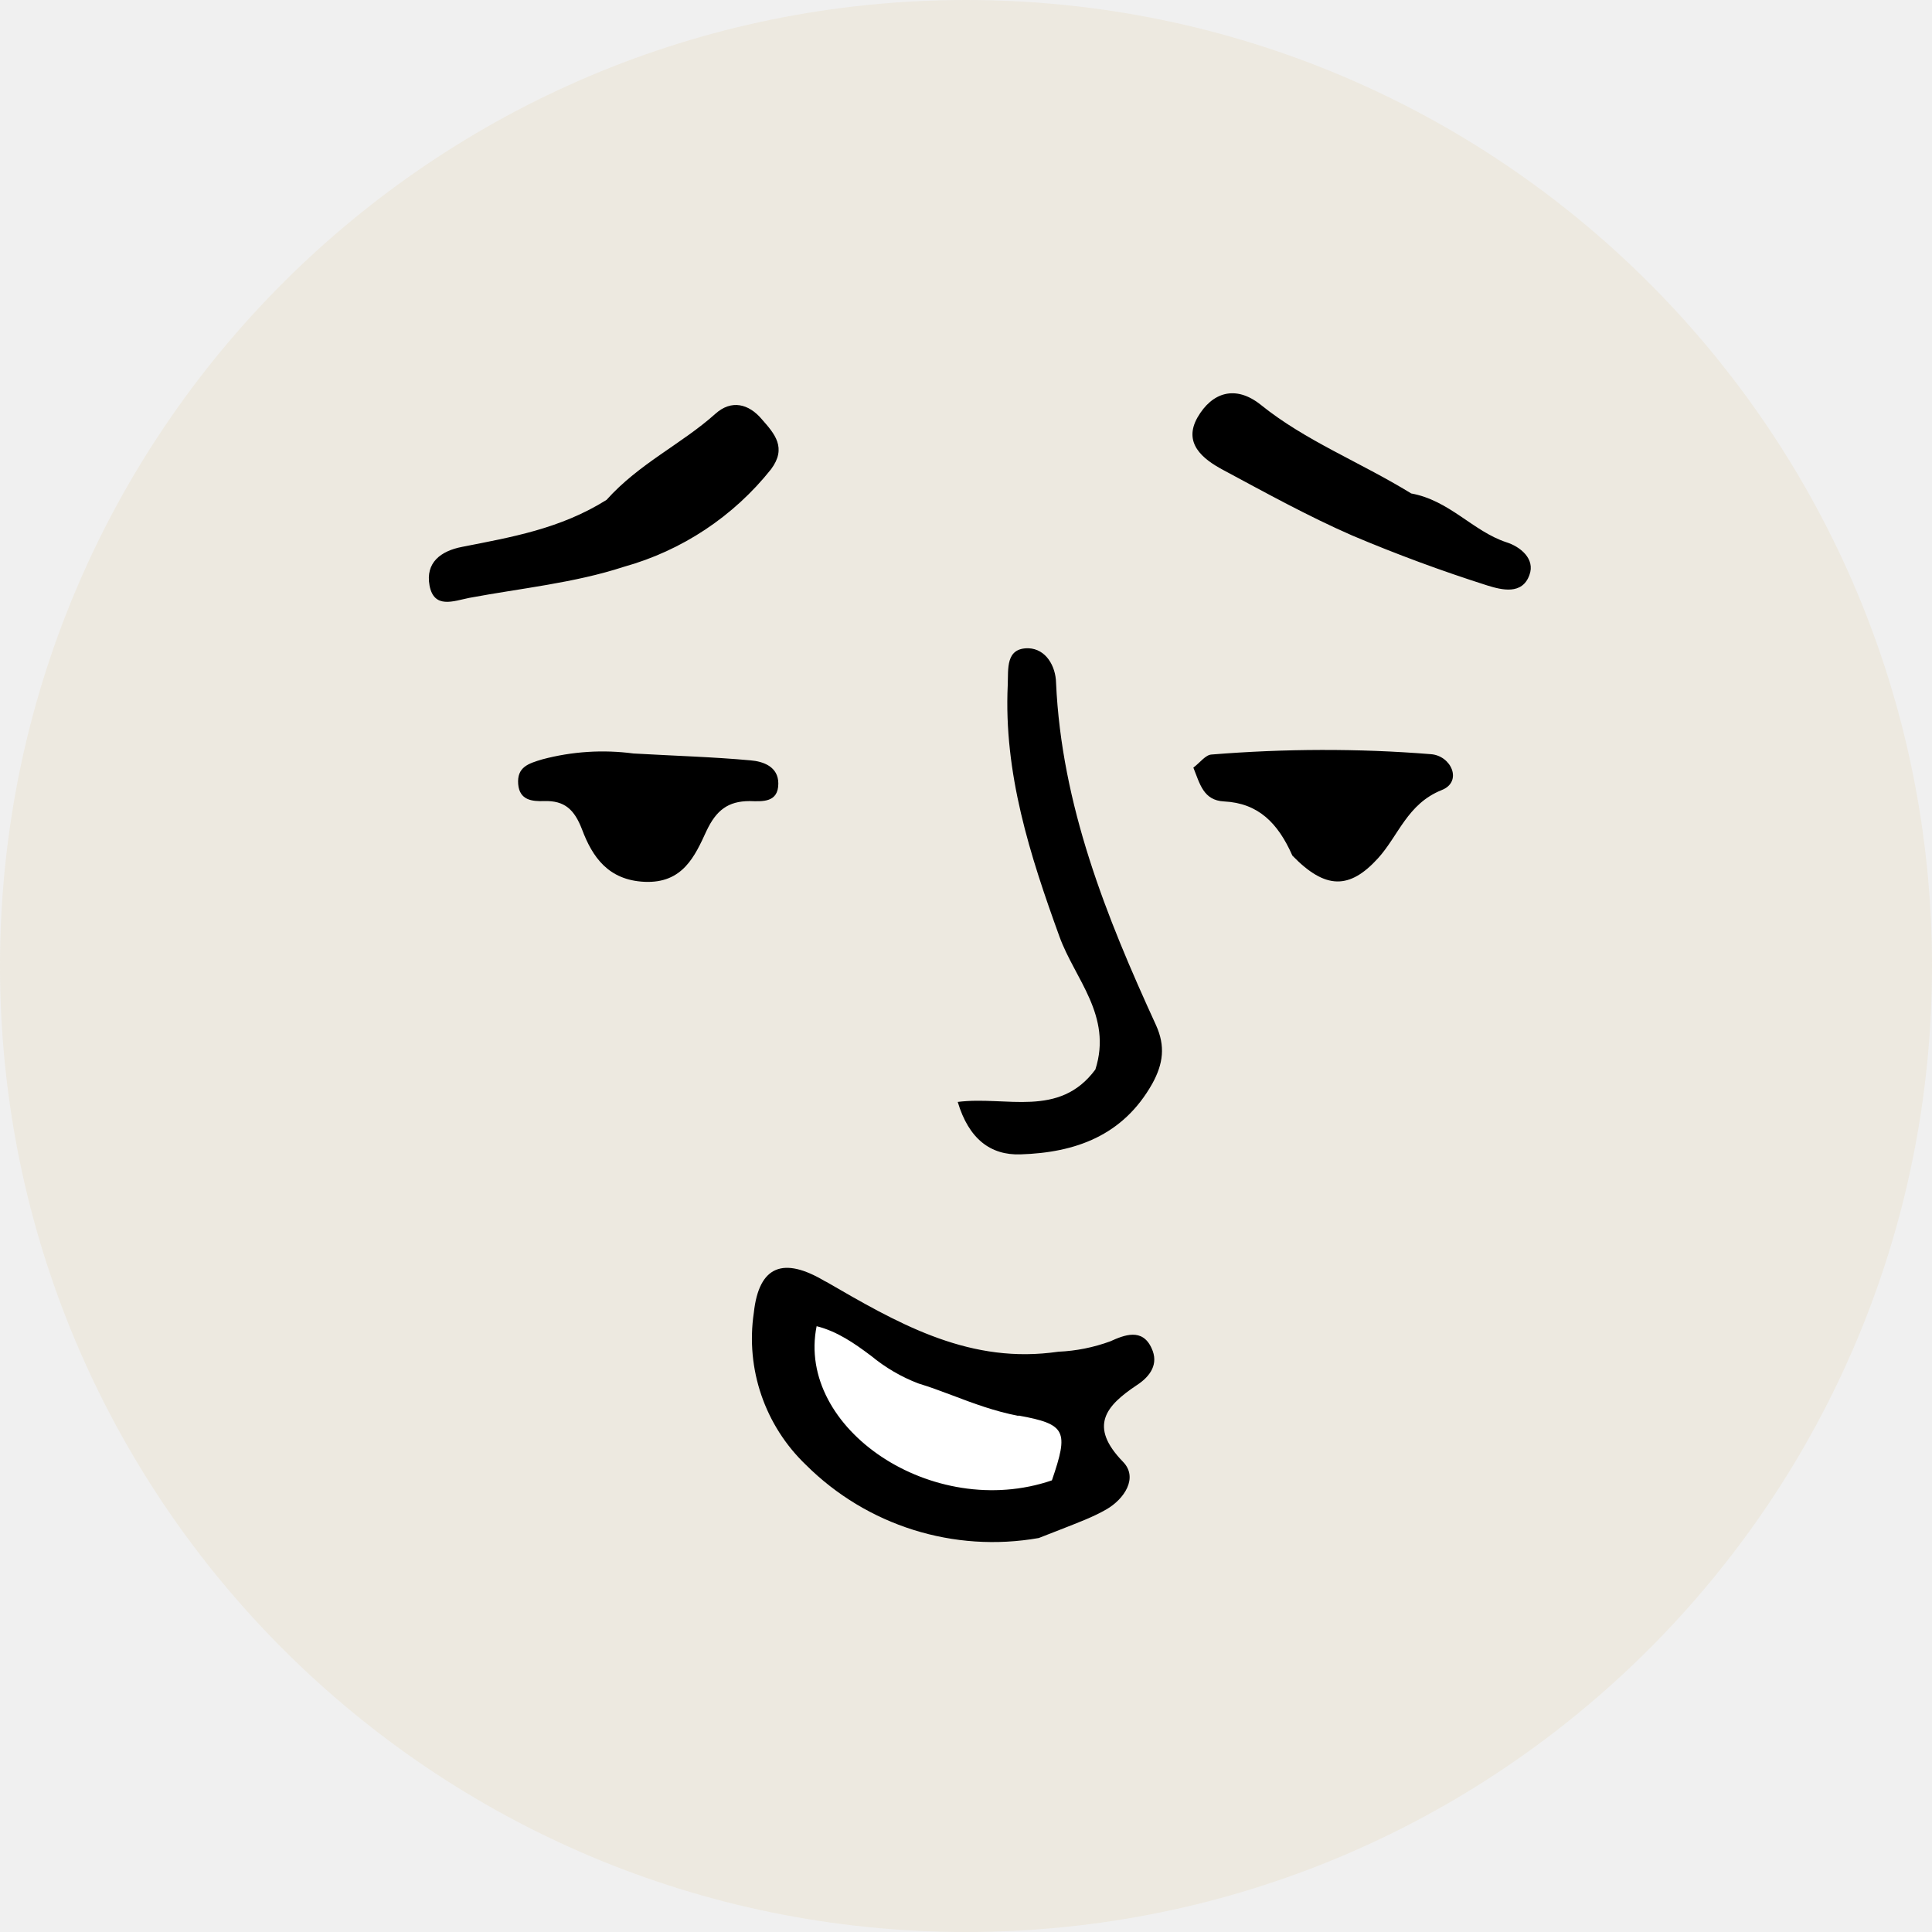
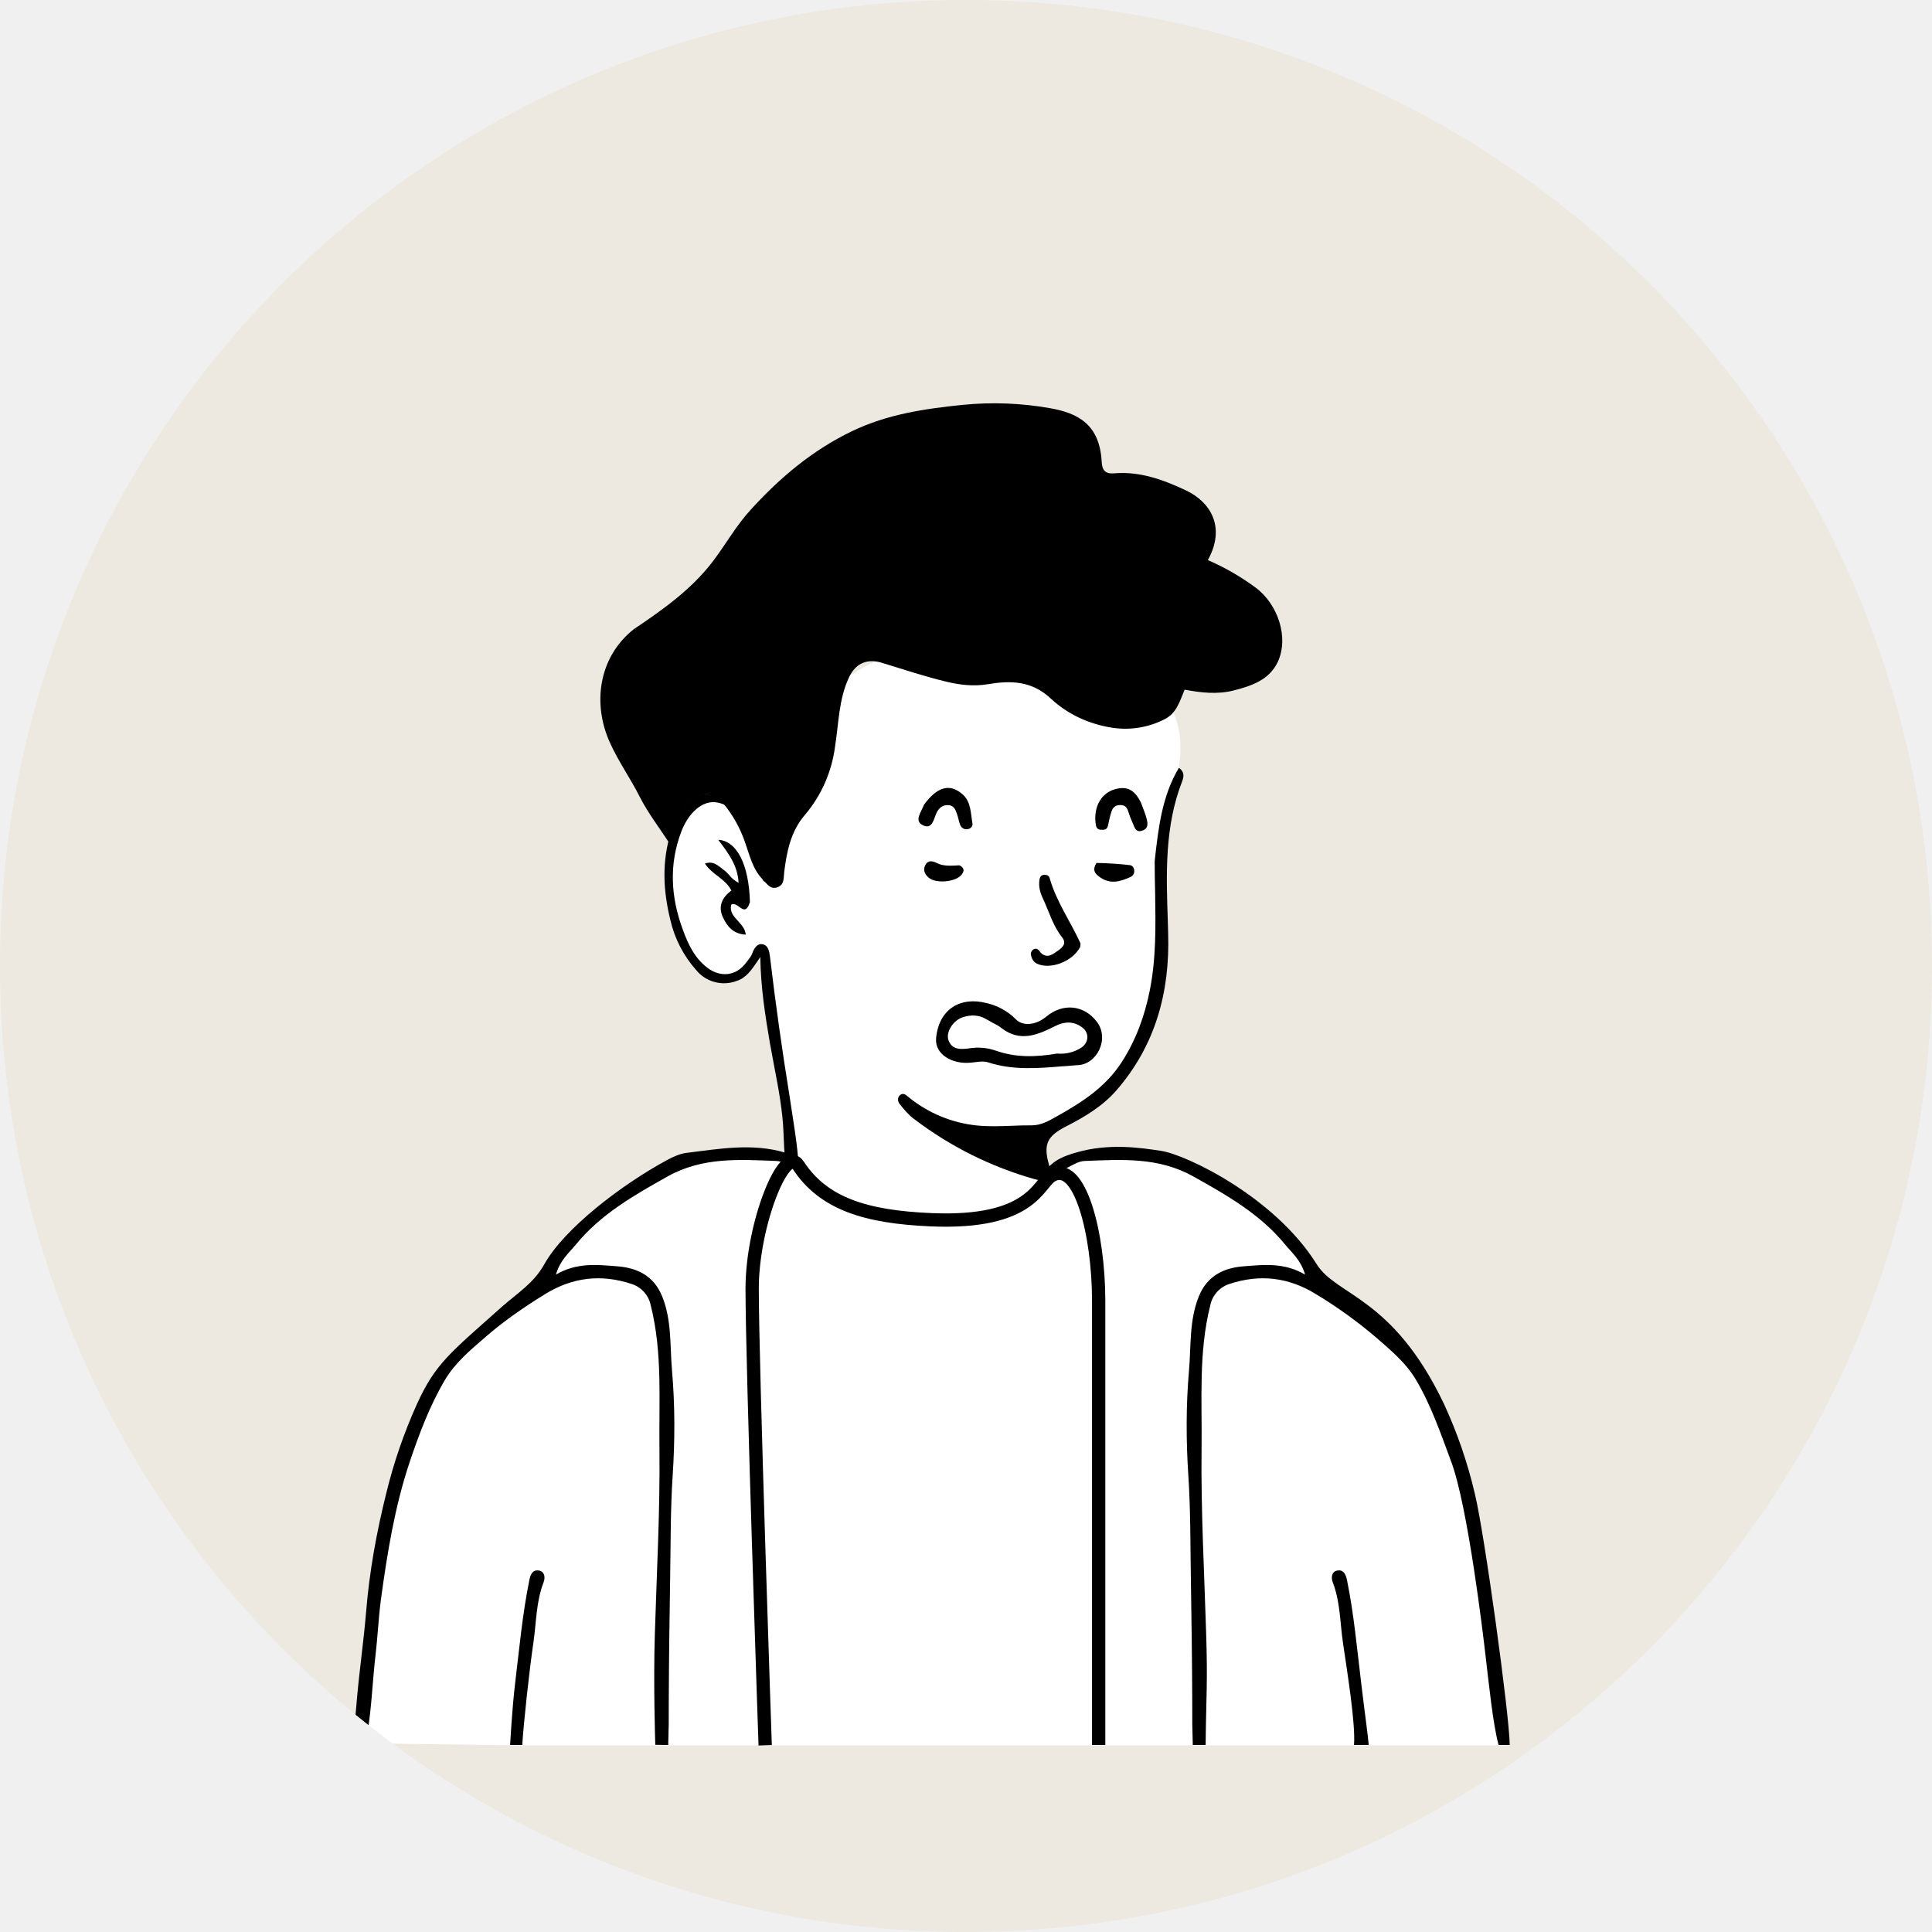
- <svg xmlns="http://www.w3.org/2000/svg" viewBox="0 0 560 560" fill="none" shape-rendering="auto" width="128" height="128">
+ <svg xmlns="http://www.w3.org/2000/svg" viewBox="0 0 1744 1744" fill="none" shape-rendering="auto" width="160" height="160">
  <mask id="viewboxMask">
-     <rect width="560" height="560" rx="280" ry="280" x="0" y="0" fill="#fff" />
+     <rect width="1744" height="1744" rx="872" ry="872" x="0" y="0" fill="#fff" />
  </mask>
  <g mask="url(#viewboxMask)">
-     <rect fill="#EDE9E0" width="560" height="560" x="0" y="0" />
-     <g transform="translate(136 328)">
-       <path d="M169 101c4.8-14.2 4-16.2-9.8-18.7-10.2-1.8-19.3-6.3-29-9.4-11-3.5-18-13.8-29.5-16.5-6 29.8 33.7 56.5 68.2 44.6Z" fill="#fff" />
-       <path fill-rule="evenodd" clip-rule="evenodd" d="M97.6 96.6a76.7 76.7 0 0 0 67.5 21.2l6.4-2.5c4.8-1.9 9.2-3.5 13.2-5.8 5.2-3 9.3-9.2 4.8-13.8-10-10.3-5-16.2 4-22.2 4-2.6 6.4-6.2 4.3-10.7-2.7-6-8-3.8-12-2a50 50 0 0 1-15 3l-2.4.3c-24.8 2.8-44.9-9-64.8-20.5l-.6-.3c-11.8-7-19-4.6-20.5 9.2a50.7 50.7 0 0 0 15.1 44.1Zm61.6-14.3c13.9 2.5 14.6 4.5 9.7 18.8-34.5 11.8-74.2-15-68.2-44.7 6 1.5 11 5 15.8 8.6a49 49 0 0 0 13.7 8c3.3 1 6.5 2.2 9.7 3.4 6.3 2.4 12.5 4.7 19.3 6Z" fill="#000" />
-     </g>
-     <g transform="translate(246 125)">
-       <path d="M71.5 185c5-15.6-6-26.3-10.4-38.5-8.6-23.7-16.2-47.4-15-73 .2-4.6-.7-10.7 6-10.6 5.1.2 7.9 5.2 8 10 1.6 35.5 14.5 67.7 29 99.3 2.7 6 2.1 11.1-1.1 16.9-8.5 15.1-22.3 20-38.2 20.5-8.7.3-15-4.5-18.2-15.2 14-1.8 29.4 4.8 39.9-9.4Z" fill="#000" />
-     </g>
-     <g transform="translate(-45 137)">
-       <path d="M419.6 111c-4.2-9.5-9.9-15.2-19.8-15.7-6-.3-7-5.1-8.9-9.8 2-1.5 3.5-3.7 5.3-3.8 21.1-1.7 42.4-1.8 63.5-.1 6 .4 9.3 8 3.2 10.4-10 4-12.5 13.2-18.5 19.8-8.2 9-15.2 9.1-24.8-.8ZM228.6 81.4c12.2.7 23.1 1 34 2 3.6.3 8 1.8 8 6.7 0 5.6-4.6 5.2-8.3 5.1-6.3 0-9.7 2.7-12.5 8.6-3.4 7.4-6.9 15.3-18 14.8-10.5-.5-15.1-7.2-18.1-15.2-2.2-5.7-5-8.4-11-8.2-3.4.1-7.1-.2-7.5-4.9-.4-5 3-6 7-7.2a67.9 67.9 0 0 1 26.4-1.7Z" fill="#000" />
-     </g>
-     <g transform="translate(-45 137)" />
-     <g transform="translate(119 114)">
-       <path d="M56.8 30.9c9.5-10.6 21.8-16.2 31.6-25C93 1.8 98 3 101.8 7.5c3.8 4.3 7.3 8.3 2.7 14.5a83 83 0 0 1-42.7 28.3C47.4 55 32 56.5 17 59.3c-4.5.9-10.2 3.3-11.5-3.6-1.2-6.6 3.2-10 9.5-11.2 14.2-2.8 28.4-5.2 41.8-13.6ZM289.9 29c11.3 2 18 11 27.8 14.2 3.8 1.2 8.4 4.7 6.6 9.5-2.1 5.8-8 4.3-12.2 3a450.2 450.2 0 0 1-39.2-14.5c-12.8-5.6-25.1-12.4-37.4-19-6-3.2-11.6-7.8-7.4-15.2 4.2-7.3 11-9.5 18.3-3.7C259.4 13.8 275 19.8 290 29Z" fill="#000" />
+     <rect fill="#EDE9E0" width="1744" height="1744" x="0" y="0" />
+     <g transform="translate(174.4 174.4) scale(0.8)">
+       <g transform="translate(531 487)">
+         <path d="M554 727.7c-99.2 297-363.8 388.6-503.7 19.8-19.3-50.7 31-69.5 66.2-91.9 24.1-15.3 36.8-28.5 35.3-42.2-7-64.4-36.9-243.8-36.9-243.8l-3-5.8s.7-1.6-2.2 1.2c-3 3-9.9 34.2-37 34.2-24.5 0-49.2-10.9-61-86.3C7.2 285.6 9.6 214 40 201c12.5-5.3 24-7.2 35.2-.8 11.3 6.4-13-22 112-126C268.4 6.4 396.7-3.5 448.5 8 500.3 19.5 552 44.8 574.9 98.5c27.8 65-25.9 114.3-14 262.5-2.2 53.6.8 171.2-146.6 210.6-28 7.5-19.3 48.4 22.7 58.4 67 21 117 72.3 117 97.9" fill="#fff" />
+         <path fill-rule="evenodd" clip-rule="evenodd" d="m554 266.2.1-1.4c4.1-36.4 8.2-71.7 27.1-103.4 6.5 4.4 5.7 10 3.7 15.2-19.9 51.2-18 104.4-16.2 157.6l.4 14c2.1 66.4-14.5 126.8-58.7 177.5-15.4 17.6-35.8 29.8-56.5 40.3-21.4 11-25.9 20.1-19.2 43.6l.8 2.6c1.4 3.9 2.8 7.9-1 11.8-4.5 4.6-9.5 3.3-14.8 1.8l-.6-.1a406.4 406.4 0 0 1-137-68.3c-6-4.4-10.8-10.3-15.5-16.1l-.3-.4c-2.5-3-3-7.8.5-10.4 3.3-2.5 5.8-.5 8.7 1.8l1 .9a145.5 145.5 0 0 0 76.3 31.7c13.4 1.4 26.6.9 40 .4 7.4-.3 14.8-.6 22.3-.5 10.2 0 18.7-4.7 26.7-9.2l2.8-1.6c27.8-15.5 54.3-32.8 72.2-60.7 16.1-25 25.9-52.2 31.6-80.9 7.2-36.1 6.6-72.7 6-109.8-.3-12-.5-24.2-.5-36.4ZM50.6 190.8c21.9-1.7 34 11.2 44.3 26.3a140.4 140.4 0 0 1 22.4 61.5c.5 3.7 1 7.6-1.2 11.3-4.5.6-4.9-3-5-5.6-.5-20.7-9.7-38.7-18.9-56.1-6.6-12.5-16.2-24.6-31.4-27.6-17.2-3.5-33 12-40.8 32.2-14.5 37.6-12 74.6 1.4 111 5.8 15.9 13.1 32.1 27.8 43.2 14.8 11.3 32.7 9.3 43.6-5.7l2-2.5c2-2.6 4-5.1 5-8 2.1-5.8 5.4-11.2 11.3-10.4 6.8 1 8 8.3 8.7 14a3661 3661 0 0 0 22 156.7l5.9 38.8c2.6 17.1 5.6 41.7 3.6 52.1a28 28 0 0 0-.3 2.2c-.4 2.8-.6 5-4.2 5.5-4.9.8-7-2-7.7-6.4-2.3-17-3-23.6-4-49.6-.9-25.2-5.6-50-10.4-74.9l-5-27c-5.2-30.8-10.3-62-10.8-97l-2 3c-7.6 11.3-13.7 20.5-24.5 24a40.5 40.5 0 0 1-46.1-12.5 127.8 127.8 0 0 1-28.8-55.8c-8.4-34-9.9-67.1.9-100.6 5.2-16.1 23.7-44.7 42.2-42Zm34.6 127.5c4.4 3.2 8.4 6 12-5.4-1.1-42.2-14.7-69.2-35.8-70.3 11.2 14.6 22 28.8 23 48.5a32.3 32.3 0 0 1-10.7-8.8c-2-2.2-4-4.4-6.5-6l-3-2.4c-4.8-3.6-9.7-7.4-17.8-4.5 3.8 5.8 9 10 14.3 14 6 4.7 12 9.3 15.6 16.5-10.6 7.7-15.2 17.7-9.7 29.9 4.8 10.5 11.9 19.2 25.9 19.8-.6-6.3-4.7-10.9-8.8-15.4-5-5.4-9.7-10.6-7.5-18.6 3.2-1.5 6.2.7 9 2.7Z" fill="#000" />
+       </g>
+       <g transform="translate(178 1057)">
+         <path d="M1301.3 694.3S1276 480.8 1263 423.6c-25.7-111.8-73.3-201.4-135.3-220.5-29.6-9.2-39.4-34-47-53.2-3-7.8-5.8-14.7-9.3-19.2C1040 90.7 975 50.5 941 37.3 914.5 27 838.5 20.6 813 30.7c-11.5 4.5-16.2 11-17.6 18.5-1.5.5-3 1.1-4.4 2-3.3 1.8-6 5-9.5 9C768 75.7 745 102.1 653.7 98c-72.5-3.2-120.5-13.8-149-58.3-2.3-3.6-5-4.8-8-4.2a223.7 223.7 0 0 0-163 19C316.2 64 219.4 158.4 218.4 163.7c-2 10.6-25.6 28-55.2 47.6C100.9 252.4 73.6 333 49.3 404.4l-6.6 19.2C31.8 455.2 6.1 692 6.1 692l176 2.3h1119.2Z" fill="#fff" />
+         <mask id="bodyVariant07-a" style="mask-type:luminance" maskUnits="userSpaceOnUse" x="453" y="259" width="392" height="433">
+           <path d="m467 692-14-432.5h392V692H467Z" fill="#fff" />
+         </mask>
+         <g mask="url(#bodyVariant07-a)">
+           <g transform="translate(396 278)" style="mix-blend-mode:difference">
+             <g fill="#fff">
+               <path d="m302.9 264.7-.5.1h.5Z" />
+               <path d="M410.3 250c-3-10-7.3-19.7-13-28.5a217.4 217.4 0 0 0-24.8-32.8 410 410 0 0 0-64.7-54.4 371.2 371.2 0 0 0-53.1-30A199.3 199.3 0 0 0 188 83.5c-12-.9-24.3-.1-36.2 2.3 11 1 22 2.8 32.7 5.4 14.8 4 33.2 11.6 49.3 18.1 20.5 9 40.7 18.8 59.8 30.5 29.6 19 53.5 38 76.8 62.8 12.4 14.3 20.5 25 28.4 40.5 3.7 8 6.4 16.6 8 25.3.8 6.1.7 5 .8 8.6v1.4l-.4 2.8v.1a44.4 44.4 0 0 1-19.2 27.3c-26.3 17-53 25.7-84.3 24.3-20.5-.8-41.7-6-58.8-10.7a385.2 385.2 0 0 1-61.8-22.6c-17-8-33.5-17.2-48.2-29-16.7-13.3-31.1-24.6-45-42.6-9.2-11.8-14.4-19.2-19.9-33l-.8-2.5c-1.6-5.4-1-2.5-1.7-8.3.2-3.5-.8-8 2.4-13.3a63 63 0 0 1 33.3-24c7.4-2.3 21.7-4.6 32.5-4.7 8-.1 16 1.2 23.9 2.4 15.7 2.8 28.7 6.9 44.7 13.5 14.7 6 29 12.8 42.9 20.4 29.1 16.6 63 42.2 70.4 67.4l.4 1.6v.2c.3 1.2.5 2.5.6 3.7v.3a114.5 114.5 0 0 0-.2 1.7l-.3 1.3c-1.5 4-7 7.6-15.3 10.1h-.3l-.3.2h.1a86 86 0 0 1-16.3 1.6c-9.5.1-18.9-1.6-28-3.8a126.6 126.6 0 0 1-38.1-15.5 189 189 0 0 1-26.9-18.4c-5.9-5-11.6-10.3-16.3-16.6-2-3-2.9-4.1-3.9-7.7a39.8 39.8 0 0 1 .2-.8l.2-.3v-.2l1.2-1.3.3-.4.3-.2c2.8-1.9 5.9-3.3 9-4.3 4-1.1 8.2-1.7 12.3-1.7a100.8 100.8 0 0 1 45.5 11.7 103 103 0 0 0-11.2-8.6c-12.8-8.2-29.1-15.6-44.6-14.2-12.4 1.7-19.9 6.7-20.1 20-.2 12.2 8.1 22.3 16.5 30.3 6.3 6 13 11.6 20.3 16.6a213.5 213.5 0 0 0 34 19c7.7 3 15.6 5.5 23.7 7.2 9.6 2.2 19.5 3.6 29.3 3 6.7-.3 13.5-1.1 19.7-3.8 25-9.7 16.6-42 3.8-58.7a158.2 158.2 0 0 0-36.9-35.3 284 284 0 0 0-51.1-29.7c-14-6.3-28-12.5-42.8-16.8a209.3 209.3 0 0 0-39.5-7.7c-7.8-.4-15.6 0-23.2 1.1A76.8 76.8 0 0 0 77.2 147a49.5 49.5 0 0 0-13 15.9 49.1 49.1 0 0 0-3.4 24c1.6 18.5 11.9 35 22.9 49.6a187.5 187.5 0 0 0 30.9 32.4c11.3 9.5 22.6 19.1 35 27 25.6 16 53.7 27.7 82.4 36.6 28.4 8.3 57.8 16 87.6 14.2a144 144 0 0 0 75.9-29 55.6 55.6 0 0 0 19-35.6 90 90 0 0 0-4.2-32Z" />
+               <path fill-rule="evenodd" clip-rule="evenodd" d="M528.4 299.2c2 3 4 6.1 4.8 9.6 1 4.7 1.3 11-3 14.2-2.5 1.4-5.6 1.7-8.5 2l-1.4.1c-5.3.4-10.6.5-15.9.4h-.4c-2.8 5.2-5.5 10.5-8 16 1.3-5.1 3-10.6 5-16.2a213 213 0 0 1-8-.5 142.3 142.3 0 0 0 3.3 8.2l-.5-.7-.6-1c-1.4-2.1-2.8-4.3-4-6.6a126.6 126.6 0 0 1-26-5c-5-1.5-10.6-3.3-12.2-8.7-1.3-5-.3-11 4.2-14a142 142 0 0 1 18.1-12.4c-.7-3-1.4-6.3-1.8-9.5-.7-7.3-1.7-22.4 9-22.2 4.4 1 7.9 4 11.2 6.8l1.6 1.3a150.9 150.9 0 0 1 8.8 8.5c3.8-1.7 7.7-3 11.6-4.2 3.1-.8 6.4-1.4 9.5-.4 3.8 2 4 7 3.5 10.8-.5 2.8-1.4 5.4-2.7 7.9l-3.5 7.1c2 2.6 3.8 5.3 5.6 8l.3.5Zm-8.8-20.8c-1.7.3-3.4.7-5 1.3l-.4.1-.5.2 3.6 4.2 2.4-5.8Zm-37.2-11.6 4 2c2.5 1.8 4.9 3.7 7 5.8a349 349 0 0 0-12.5 6.8 58.4 58.4 0 0 1-1-14.2l.8-.4h1.7Zm-3.3 30.2c-4.7 2.7-9.4 5.6-13.8 8.7 6 2 12.4 3.4 18.8 4.2a244.4 244.4 0 0 1-5-13Zm9 13.4-4.3-16v-.1l2.8-1.6c5.4-3 11-6 16.6-8.5a222 222 0 0 1 9.6 10.8l-6.6 16.5c-6 0-12.2-.4-18-1Zm29.3-9.7-5.8 10.8c4.3 0 8.6-.3 12.9-.8l-.9-1.4c-2-2.9-4-5.8-6.2-8.6Z" />
+               <path d="M262.6 221.8c2 6.7 3.6 10.8-3.4 12.4-5.4 1.1-11 .5-16.4.4-.8 0-1.1 0-.2.3a45 45 0 0 0 9.6 3.6c12.6 3.2 17.6-6.8 10.4-16.7ZM412.8 353.9c-4.7 2.5-9.9 4.1-15 5.8a237 237 0 0 1-21.2 5.6 261 261 0 0 1-58.3 5c-22.6-1-45-4.8-66.8-11-18-5-45.7-11.8-72.3-22.3l-5.7-2.3a851 851 0 0 0 56.3 29.5 196.2 196.2 0 0 0 55.3 16.5c18.7 3.2 37.7 4.2 56.7 3 10.3-.6 20.8-1.6 30.9-4.3a134 134 0 0 0 39-17.4c8.7-6.3 15-15 21.4-23.6-6.6 5.7-12.6 11.2-20.3 15.5ZM391.5 147.3l-4.2-2.4 7.3 7a340.7 340.7 0 0 1 50.5 71.3c-8.6-31-23-61.4-53.6-76ZM18.6 152c5.3-8.4 19-25 29-31.4A100 100 0 0 1 75.5 106a95.2 95.2 0 0 1 21.2-2.5 69.2 69.2 0 0 0-23.6-2.9A78.2 78.2 0 0 0 44 111c-13.7 8-24 20.7-32 34.1a89.6 89.6 0 0 0-11 45c.8 19.6 8 38.5 18.3 55a300 300 0 0 0 38 44.2l15.1 14.5A518 518 0 0 1 27.1 242c-14.5-23.5-21.2-43.7-18.5-62.6a64 64 0 0 1 10-27.5Z" />
+               <path fill-rule="evenodd" clip-rule="evenodd" d="M134.7 341.1c-1.8-3-3.7-6-5.8-8.9l-.6-.7-.5-.6 1.4-2.6c1.3-2.1 2.5-4.3 3.3-6.7.8-3.5.8-8.2-2.3-10.6a7 7 0 0 0-4.4 0 43.7 43.7 0 0 0-11.4 4.2A264.7 264.7 0 0 0 91.6 294c-1-.9-2.1-1.8-3.4-2.4-3.5-1.4-5 3.2-5.3 5.8a64.1 64.1 0 0 0 2.5 20.5c1 4.3 2.3 8.6 3.7 12.8l-4 2.8-.7.5-9.8 7c-3 2.3-6.4 4.9-7 8.9-.7 3.5-.5 8.3 2.9 10.4 3.6 1.2 7.5 1.5 11.4 1.8l2.4.2c5.3.4 10.6.4 16 .1 2.3 6.7 4.7 13.4 7.3 20 .2.9.7 1.7 1.3 2.4-.7-1.2-1-2.6-1.2-4l-.4-1.9-1.5-6.5-2.2-10.2c2 0 4.1-.2 6.2-.4-1.2 4.6-2.1 9.4-2.7 14.1 1.4-4.9 3.1-9.7 5.1-14.3a464.7 464.7 0 0 0 10.6-1.2l7.8-1c1.2-.2 2.4-.6 3.6-1a7 7 0 0 0 2.4-3c2-4.7.8-10-2-14.2Zm-44-32.9c4.8 4 9.3 8 13.6 12.4l-9.4 6c-1.7-6.7-3.2-13-4.2-18.4Zm2.5 34.4-8.4 5.7c3.5.2 7 .3 10.5.2l-2.1-6Zm7.3 5.8-2.3-9.2 4.7-3c3.1-2 6.8-4.2 10.5-6.2 1.6 1.8 3.4 3.7 5 5.7a230.1 230.1 0 0 0-4.3 11.6c-4.5.5-9 .9-13.6 1Zm19.8-3.5-1 1.9 7.2-1c-1-1.5-2.5-3.3-4-5.2l-.5 1-1.7 3.3ZM380.5 75.7c-1.2-2-3-3.5-5.2-4.4l-8-3.8c.3-14 .3-27.9-.3-41.8-.3-2-1.1-5.4-3.7-4.6a17.3 17.3 0 0 0-3.6 5 341 341 0 0 1-19.6 29.4 646.9 646.9 0 0 0-43.3-16.7c-1.8-.6-3.6-1.2-5.3-.4-4.3 3.3-3.8 10.2-1.7 14.6a64 64 0 0 0 9.8 12.5l.2.2c5.4 5.8 11.2 11.1 17 16.4l1.6 1.4 1 1a5872 5872 0 0 1-15 9.4 27 27 0 0 0-5.7 4 6 6 0 0 0 0 6.6 3 3 0 0 0 2.6.8c1.5 0 3-.3 4.6-.5 5.1-.9 10.2-2 15.3-3.1l5-1.2 9-2a3942 3942 0 0 0 12.6 11.1c4.2 3.7 10.2 9 14.2 5.6 3.4-3.3 3.8-8.2 4.1-12.7l.2-2.3.5-8.6 6.2-1.2c.5 0 1-.2 1.4-.3 1.4-.3 2.8-.6 4-1.3 4-2.9 4-9 2-13Zm-20-12.7v1.4l-9.3-4.1 5.6-6a57 57 0 0 0-8.4 4.8 242.4 242.4 0 0 1-4-1.7l-1.4-.6c6.5-6.2 12.5-12.8 18-19.8-.3 7.4-.4 16.6-.5 26Zm-55-7A1166.6 1166.6 0 0 0 337 85a225.8 225.8 0 0 1 23.2-6v-.5c-5.7-2.6-11.5-5-17.3-7.5l-3.5-1.5a55 55 0 0 1-5.6 3 94 94 0 0 1 3.5-3.9l-5-2.1a54 54 0 0 0-.7.6l.4-.5.1-.2c-8.8-3.6-17.6-7.2-26.6-10.5Zm5 38.4c3.3-3 6.5-6.2 9.6-9.4l4.5 4.1a556 556 0 0 0-14 5.3Zm38.5 1 1.8 1.7 1 .9c1.5 1.2 3.7 3.2 6.7 4.4h.5c.3-2.6.6-5.7.7-9.3L349 95.4Z" />
+             </g>
+           </g>
+         </g>
+         <path d="M467.4 694.3S452.7 266.8 452.7 179c0-72.8 36.6-163 52-139.2 28.5 43.8 77.2 58.4 149.7 61.5 115 5 120.9-41.3 136.6-50 31.4-17.6 52.7 66 52.7 141.4V694" stroke="#000" stroke-width="15" />
+         <path d="M1295 694c-6.2-21.3-11.5-73.3-14.9-102-2.4-20.7-19.6-166.5-38.5-217.4-11.6-31.1-22.4-63-39.5-92.1-11.7-20-29.3-34.3-46-48.9a513 513 0 0 0-67-48.2c-30.9-19.2-63.4-23-97.6-11.7a32 32 0 0 0-21.9 24.3c-13.4 53.3-9.1 107.6-9.8 161.6-.8 69.8 3.1 139.5 5.2 209.2 1.8 57.2 0 66.7-.6 125.2h-14.5c-.9-32.2-.4-15.3-.6-47.5-.2-47.6-.8-95.1-1.6-142.7-.6-37.8-.3-75.7-2.8-113.5-2.6-39.6-2.7-79.1.7-118.6 2.5-28.2.1-57 11.3-84.3 9.4-23 28.3-31.8 49.9-33.5 22.4-1.7 45.7-4.8 69.8 9.3-4.8-16.6-15-24.7-22.6-34-28-34.2-65.5-55.5-103.6-76.8-39.3-22-80.7-19-122.6-17.4-6.5.3-12 3.8-17.8 6.7-7.5 4-15.3 7.3-26.6 4.8 9.5-13 22.1-17.3 35.1-21.1 37.1-10.8 73-5.2 95.7-1.8C943 28 1042.7 76 1089.7 151.5c22.3 35.9 85.8 36.4 143.6 157.6a528 528 0 0 1 34.7 100.7c10.9 44 39.5 252.6 39.5 284.2H1295ZM15.3 694c2-6.9 2.7-9.9 3.6-15.7 4.6-28.4 5.5-57.6 8.9-86.3 2.4-20.7 3.3-41.4 6-62 7.2-52.7 15.6-105 32.5-155.4 10.7-31.7 22.4-63 39.5-92.1 11.7-20 29.3-34.3 46-48.9 20.7-18 43.5-33.7 67-48.2 30.9-19.2 63.4-23 97.6-11.7a32 32 0 0 1 21.9 24.3c13.4 53.3 9.1 107.6 9.8 161.6.8 69.8-3.1 139.5-5.2 209.2-1.8 57.2.5 125 .5 125l14.6.2c.9-32.2.4-15.3.6-47.5.2-47.6.8-95.1 1.6-142.7.6-37.8.3-75.7 2.8-113.5 2.6-39.6 2.7-79.1-.7-118.6-2.5-28.2-.1-57-11.3-84.3-9.4-23-28.3-31.8-50-33.5-22.3-1.7-45.6-4.8-69.7 9.3 4.8-16.6 15-24.7 22.6-34 28-34.2 65.5-55.5 103.5-76.8 39.4-22 80.8-19 122.7-17.4 6.5.3 12 3.8 17.8 6.7 7.5 4 2.3 11.5 6.4.7 5.8-15-2-13.2-15-17-37-10.8-74-4-111 .5-7.4 1-14.8 4.4-21.5 8-51.4 27.8-116 77.2-138.6 117.6-12 21.6-30.7 32.8-47.5 47.7C111 252.3 95.3 263.8 74.6 309a573.6 573.6 0 0 0-34.7 100.7c-11 44-19.1 88.6-22.8 134.2-2.7 32.4-7.4 64.8-10.3 97.4-2 22.8-3.5 39.7-3.5 52.6h12Z" fill="#000" />
+         <path d="M1131.8 694c2-23.7-8-84.7-12.5-115.7-3.3-22.6-3-46-11.4-67.7-2.1-5.4-1.5-12.4 5.3-13.5 6.4-1 9.2 3.5 10.7 10.8 7.8 38.3 11.3 77.2 16 116 3.5 30 7.8 60 8.5 70l-16.6.1ZM193.3 694c1.4-23.6 8-84.7 12.6-115.7 3.3-22.6 3-46 11.4-67.7 2.1-5.4 1.5-12.4-5.3-13.5-6.4-1-9.3 3.5-10.7 10.8-7.8 38.3-11.3 77.2-16 116-3.6 30-5.7 70.1-5.7 70.1h13.7Z" fill="#000" />
+       </g>
+       <g transform="translate(266 207)">
+         <path d="M231.7 284.6c33.2-22.3 65-45 88.9-76.5 14.5-19.2 26.5-40.7 42.8-58.3C396 114 432.8 83 477.2 61.6c40-19.2 82-25.4 125.4-29.8 32.6-3.2 65.4-2 97.7 3.7 32.9 5.6 56.5 19 58.8 60.4.5 9.9 4.2 14 14 13.2 29-2.5 55.5 7.2 81 19.2 27 12.7 45.7 40.7 24.8 78.7a272.8 272.8 0 0 1 53.3 30.6c25.8 18.7 38.6 57 25.4 84.7-9.6 20-29.7 26.8-50 31.9-18 4.5-36.2 2.5-54.9-1-5.6 13.1-9 26.9-23.3 33.7a97 97 0 0 1-58 9.3c-26.4-4-50.6-15.2-69.3-32.6-22-20.7-45.6-20.9-72-16.5-15.6 2.6-31.5.7-46.6-3-24.3-5.8-48-13.8-72-21.1-17-5.3-30 .3-37.5 16.3-11.7 24.8-11.6 52.2-15.8 78.3a148.6 148.6 0 0 1-33.7 76.6c-16.3 18.8-20.6 41.2-23.6 64.5-.9 6.6.5 14.4-7.5 17.4-8.3 3.1-12.1-4.1-16.8-8.8-11.5-11.7-14.7-27.4-20-42.1a140.3 140.3 0 0 0-24-43.1c-12.7-15.3-25.5-14-39.4-.4a51.6 51.6 0 0 0-15.7 35.8c0 4-2.3 7.6-5.8 9.5-11.5-17.7-24.5-34.5-34-53.2-10.3-20.4-23.5-39-33.1-60-20.5-44.2-13.5-97.5 27-129.2Z" fill="#000" />
+       </g>
+       <g transform="translate(791 871)">
+         <path d="M184 99.8a43 43 0 0 0 26.7-6.4c8.8-5.7 9.9-16.8 1.5-23.1-9.4-7.3-20-7-30-1.9-20.1 10.2-40 18.9-61.2 2.4-5-3.8-11.1-6.1-16.5-9.5a31.1 31.1 0 0 0-27-2.5C66.6 62.2 58 75.4 61.1 84.6c4 11.5 14.5 10.5 23.6 9.3 10.1-1.6 20.4-.7 30 2.7 22 7.7 44.3 7.4 69.1 3.2Z" fill="#fff" />
+         <path fill-rule="evenodd" clip-rule="evenodd" d="m190.4 114.2 16-1.3c22.4-.3 37.1-30 22-49.3-14.2-18.4-37.7-21.3-56.8-5.5-11.4 9.5-26.3 11.5-34.6 2.8a67.3 67.3 0 0 0-33-18.1C74.9 35.3 50.6 49.4 47.3 82c-2 19.1 18.8 30 38.6 28.1l4.8-.5c5.3-.7 10.6-1.4 15.5.2 27.7 9 55.7 6.7 84.3 4.3Zm20.3-20.8a43 43 0 0 1-26.8 6.4c-24.8 4.2-47 4.5-69-3.2-9.7-3.4-20-4.3-30-2.7-9.2 1.2-19.7 2.2-23.7-9.3-3.2-9.2 5.5-22.4 16.2-25.8 9.3-3 18.4-2.8 27 2.5L111 65c3.5 1.8 7 3.6 10 6 21.2 16.4 41 7.7 61.2-2.5 10-5 20.6-5.4 30 1.9 8.4 6.3 7.3 17.4-1.5 23Z" fill="#000" />
+       </g>
+       <g transform="translate(653 805)" />
+       <g transform="translate(901 668)">
+         <path d="M99.8 182.6c-8.7 16.5-33.4 25.7-48.5 18.9-4.3-2-6.2-5.8-7-10-.5-2.7.9-5.3 3.3-6.5 4.6-2 5.8 2.3 8.6 4.8 7 6 13 .7 19-3.4 5.8-4 9.1-8.5 4.3-14.7-10.5-13.1-14.8-29.2-21.8-44-3.1-6.5-5-13.5-3.8-21 .5-3.3 1.9-5.5 5.6-5.6 2.8 0 5 .8 5.9 3.8 7.5 26.3 23.3 48.6 34.6 73.1.5 1 0 2.5-.2 4.6Z" fill="#000" />
+       </g>
+       <g transform="translate(610 680)">
+         <path d="M409.2 75.7c13.1.3 25.4 1 37.7 2.5 3 .3 4.9 3.3 5 6.6 0 3.4-1.8 5.7-4.8 7-11.1 4.9-22 8.3-33.7.2-6.5-4.4-8.9-8.6-4.2-16.3ZM254.7 78.4c6.2 3.3 5.2 7 2.1 10.8-6.5 8-28.2 10-36.4 3.5-4.7-3.8-7.3-8.6-4.4-14.4 3-6 8.2-5 13-2.5 8 4 16.4 3 25.7 2.6Z" fill="#000" />
+       </g>
+       <g transform="translate(610 680)" />
+       <g transform="translate(774 657)">
+         <path d="M295 29.6c2.6 7.3 5.5 13.5 7 20 1.2 4.9 1.7 10.4-5 12.6-7.6 2.6-8.6-3.4-10.6-7.8a120 120 0 0 1-5.5-14.2c-1.5-4.9-4.3-7-9.4-6.8-5 .1-8 3-9.3 7.2-1.7 5.3-3 10.7-4 16.1-1 4.5-4.2 4.8-7.8 4.6-3.6-.1-5.3-2-5.9-5.5-3.2-20.1 6.1-38.2 25.9-41.2 12.2-2 19 4.5 24.5 15ZM50.6 33C65.7 12.5 80 8.5 94.6 21.7c9.1 8.3 8.7 21.2 10.7 32.6.5 3-2 5.7-5.3 6.3-3.5.7-7-1.2-8.4-4.4-1.7-4-2.2-8.3-3.6-12.2-1.7-4.8-3.2-10-9.7-10.5-6.4-.5-10.6 3-13.2 8-3.6 7.2-4.8 20-15.7 14.7-10.4-5-1.9-14.7 1.2-23.2Z" fill="#000" />
+       </g>
+       <g transform="translate(0 559)" />
    </g>
  </g>
</svg>
